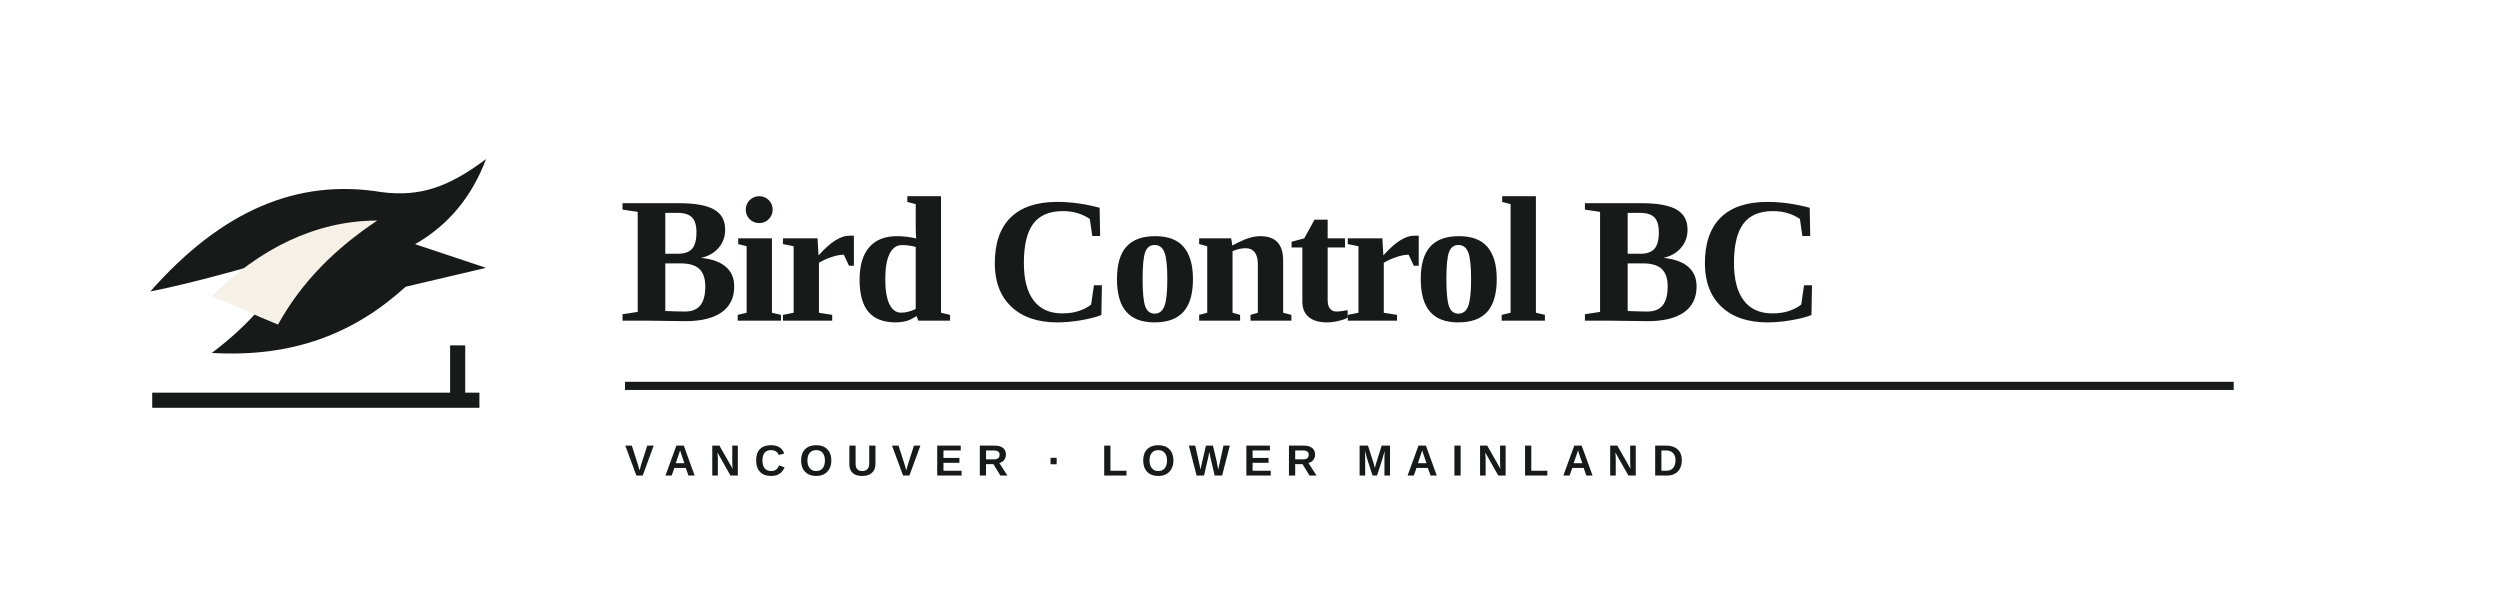
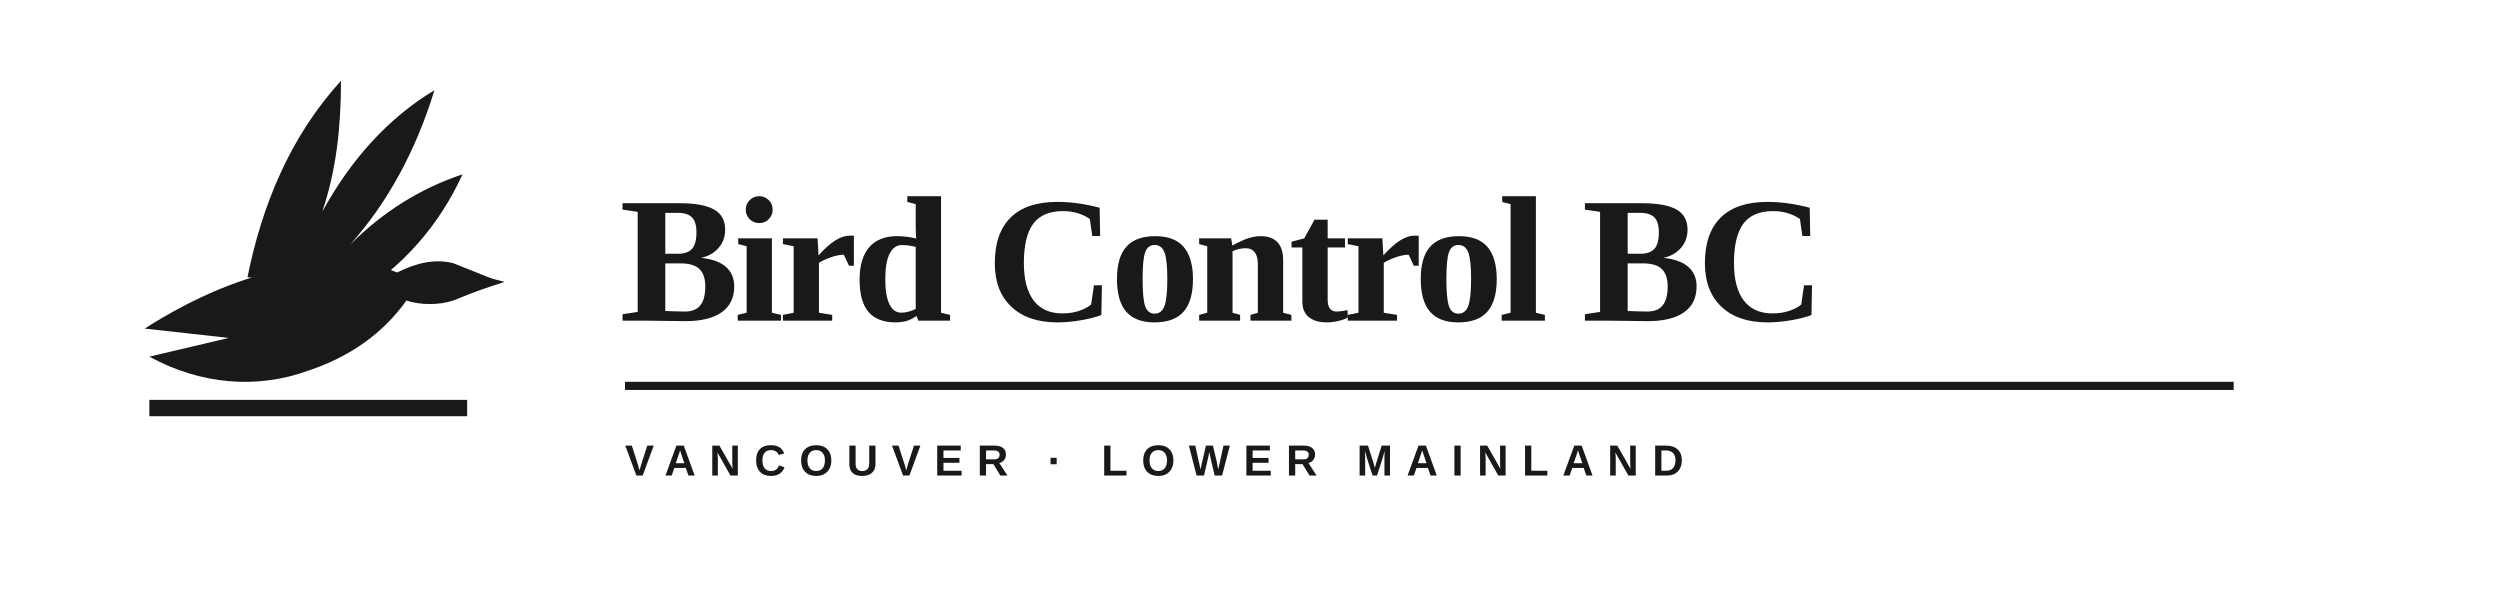
<svg xmlns="http://www.w3.org/2000/svg" width="920" height="220" viewBox="0 0 920 220" role="img" aria-labelledby="title desc">
-   <g transform="translate(24 22) scale(1.74)">
-     <path d="M18 49c15-17 31-24 49-21 8 1 14-1 22-7-3 8-8 14-15 18l15 5-17 4C61 58 48 63 31 62c8-6 14-13 18-21-11 3-21 6-31 8Z" fill="#171A18" />
-     <path d="M31 50c10-10 22-16 35-16-9 6-16 13-21 22-5-2-9-4-14-6Z" fill="#F6F1E7" />
-     <path d="M20 72h66M83 72v-10" fill="none" stroke="#171A18" stroke-width="3.2" stroke-linecap="square" />
+   <g transform="translate(24 16) scale(1.72)" fill="#171A18">
+     <path d="M39 50C42 35 48 20 59 8c0 10-1 19-4 28 6-11 14-20 24-26-4 13-10 24-18 33 7-7 15-12 24-15-5 11-13 20-23 26-8-2-16-3-23-4Z" />
+     <path d="M17 61c11-7 21-11 31-13 8-2 16-2 23 1 4-2 8-3 12-2l10 4-10 4c-3 1-7 1-10 0-5 7-12 12-21 15-11 4-23 3-34-3l17-4-18-2Z" />
+     <path d="M82 48l12 3-12 4 4-4-4-3Z" />
+     <path d="M18 78h68" stroke="#171A18" stroke-width="3.5" />
  </g>
-   <g transform="translate(228 51)">
-     <text x="0" y="67" fill="#171A18" font-family="Georgia, 'Times New Roman', serif" font-size="66" font-weight="700" letter-spacing="-2">Bird Control BC</text>
+   <g transform="translate(228 51)" fill="#171A18">
+     <text x="0" y="67" font-family="Georgia,'Times New Roman',serif" font-size="66" font-weight="700" letter-spacing="-2">Bird Control BC</text>
    <path d="M2 91h592" stroke="#171A18" stroke-width="3" />
-     <text x="2" y="124" fill="#171A18" font-family="Arial, sans-serif" font-size="16" font-weight="700" letter-spacing="5">VANCOUVER · LOWER MAINLAND</text>
+     <text x="2" y="124" font-family="Arial,sans-serif" font-size="16" font-weight="700" letter-spacing="5">VANCOUVER · LOWER MAINLAND</text>
  </g>
</svg>
